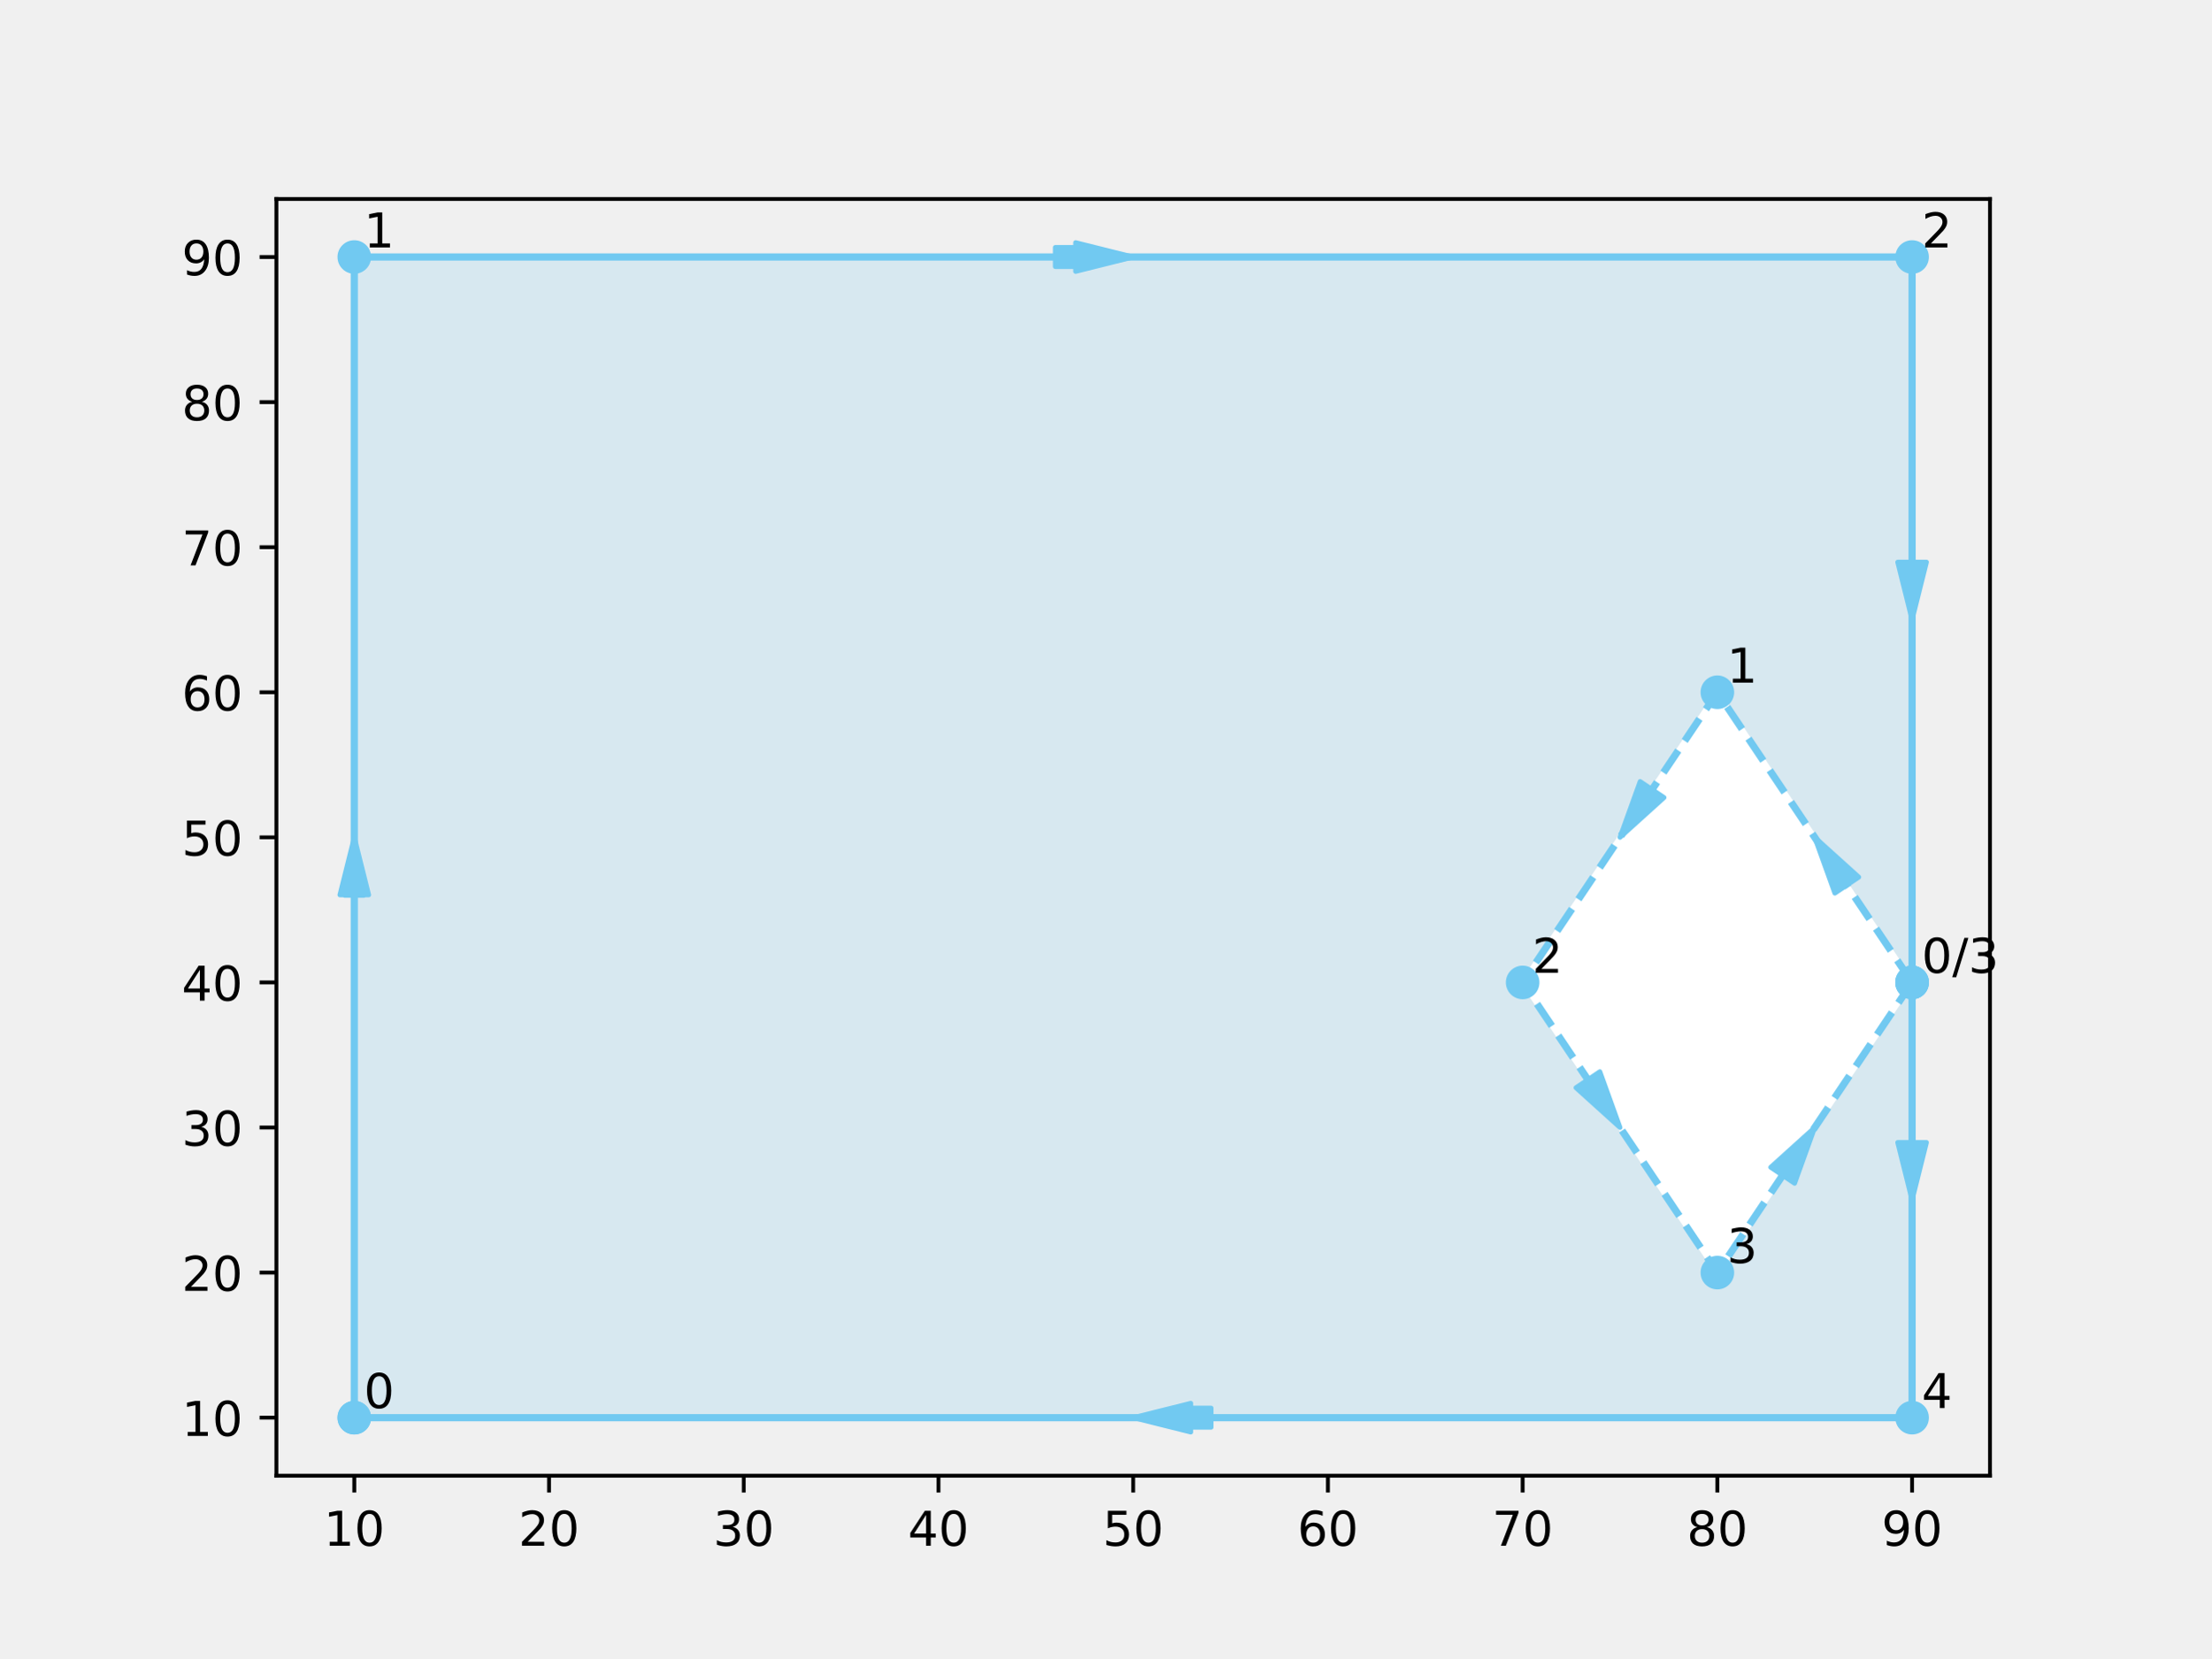
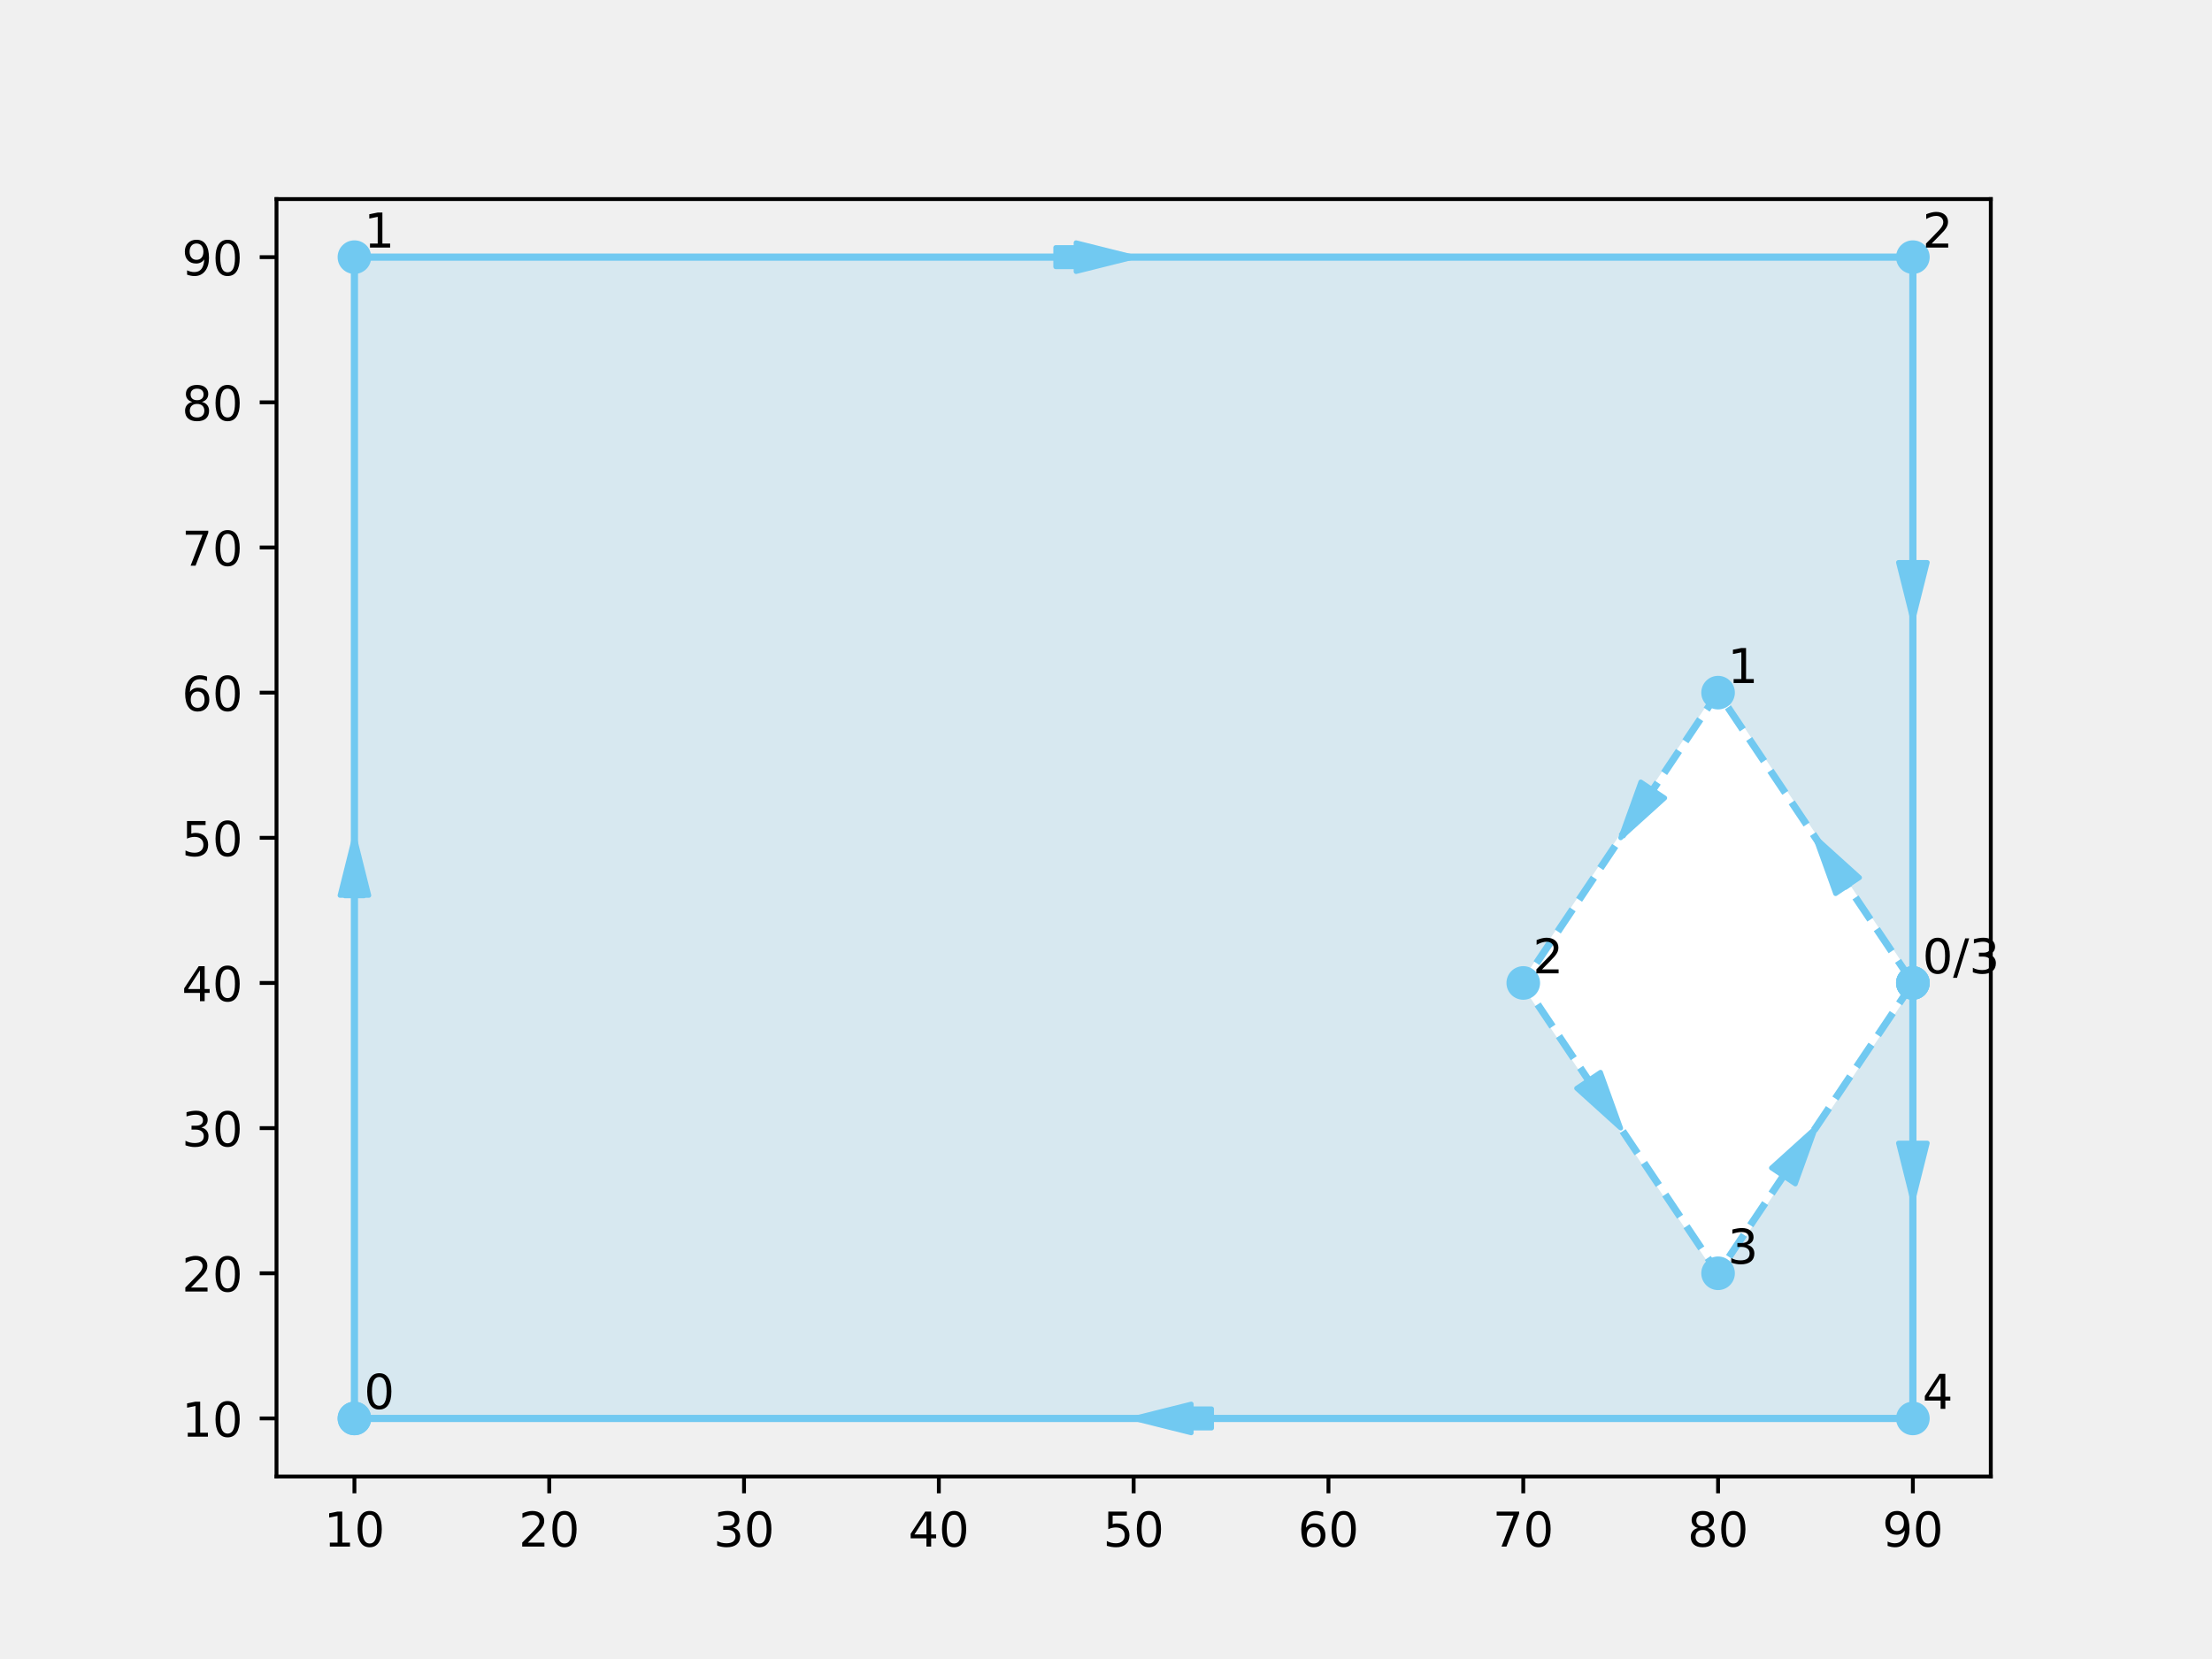
- <svg xmlns="http://www.w3.org/2000/svg" xmlns:xlink="http://www.w3.org/1999/xlink" width="460.8pt" height="345.6pt" viewBox="0 0 460.8 345.6" version="1.1">
+ <svg xmlns="http://www.w3.org/2000/svg" xmlns:xlink="http://www.w3.org/1999/xlink" width="614.4" height="460.8" version="1.1" viewBox="0 0 460.8 345.6">
  <defs>
-     <style type="text/css">*{stroke-linejoin: round; stroke-linecap: butt}</style>
+     <style type="text/css">*{stroke-linejoin:round;stroke-linecap:butt}</style>
  </defs>
  <g id="figure_1">
    <g id="patch_1">
-       <path d="M 0 345.6  L 460.8 345.6  L 460.8 0  L 0 0  L 0 345.6  z " style="fill: none" />
+       <path d="M 0 345.6 L 460.8 345.6 L 460.8 0 L 0 0 L 0 345.6 z" style="fill:none" />
    </g>
    <g id="axes_1">
      <g id="patch_2">
-         <path d="M 57.6 307.584  L 414.72 307.584  L 414.72 41.472  L 57.6 41.472  L 57.6 307.584  z " style="fill: none" />
+         <path d="M 57.6 307.584 L 414.72 307.584 L 414.72 41.472 L 57.6 41.472 L 57.6 307.584 z" style="fill:none" />
      </g>
      <g id="patch_3">
-         <path d="M 73.833 295.488  L 73.833 53.568  L 398.487 53.568  L 398.487 204.768  L 398.487 295.488  z " clip-path="url(#pf041de0069)" style="fill: #71c9f1; opacity: 0.2; stroke: #71c9f1; stroke-linejoin: miter" />
+         <path d="M 73.833 295.488 L 73.833 53.568 L 398.487 53.568 L 398.487 204.768 L 398.487 295.488 z" clip-path="url(#pf041de0069)" style="fill:#71c9f1;opacity:.2;stroke:#71c9f1;stroke-linejoin:miter" />
      </g>
      <g id="patch_4">
-         <path d="M 398.487 204.768  L 357.905 144.288  L 317.324 204.768  L 357.905 265.248  z " clip-path="url(#pf041de0069)" style="fill: #ffffff; stroke: #ffffff; stroke-linejoin: miter" />
+         <path d="M 398.487 204.768 L 357.905 144.288 L 317.324 204.768 L 357.905 265.248 z" clip-path="url(#pf041de0069)" style="fill:#fff;stroke:#fff;stroke-linejoin:miter" />
      </g>
      <g id="matplotlib.axis_1">
        <g id="xtick_1">
          <g id="line2d_1">
            <defs>
-               <path id="mf2d7b85105" d="M 0 0  L 0 3.5  " style="stroke: #000000; stroke-width: 0.8" />
+               <path id="mf2d7b85105" d="M 0 0 L 0 3.5" style="stroke:#000;stroke-width:.8" />
            </defs>
            <g>
-               <use xlink:href="#mf2d7b85105" x="73.833" y="307.584" style="stroke: #000000; stroke-width: 0.8" />
+               <use x="73.833" y="307.584" xlink:href="#mf2d7b85105" style="stroke:#000;stroke-width:.8" />
            </g>
          </g>
          <g id="text_1">
            <g transform="translate(67.47023 322.1824) scale(0.1 -0.1)">
              <defs>
-                 <path id="DejaVuSans-31" d="M 794 531  L 1825 531  L 1825 4091  L 703 3866  L 703 4441  L 1819 4666  L 2450 4666  L 2450 531  L 3481 531  L 3481 0  L 794 0  L 794 531  z " transform="scale(0.015625)" />
-                 <path id="DejaVuSans-30" d="M 2034 4250  Q 1547 4250 1301 3770  Q 1056 3291 1056 2328  Q 1056 1369 1301 889  Q 1547 409 2034 409  Q 2525 409 2770 889  Q 3016 1369 3016 2328  Q 3016 3291 2770 3770  Q 2525 4250 2034 4250  z M 2034 4750  Q 2819 4750 3233 4129  Q 3647 3509 3647 2328  Q 3647 1150 3233 529  Q 2819 -91 2034 -91  Q 1250 -91 836 529  Q 422 1150 422 2328  Q 422 3509 836 4129  Q 1250 4750 2034 4750  z " transform="scale(0.015625)" />
+                 <path id="DejaVuSans-31" d="M 794 531 L 1825 531 L 1825 4091 L 703 3866 L 703 4441 L 1819 4666 L 2450 4666 L 2450 531 L 3481 531 L 3481 0 L 794 0 L 794 531 z" transform="scale(0.015625)" />
+                 <path id="DejaVuSans-30" d="M 2034 4250 Q 1547 4250 1301 3770 Q 1056 3291 1056 2328 Q 1056 1369 1301 889 Q 1547 409 2034 409 Q 2525 409 2770 889 Q 3016 1369 3016 2328 Q 3016 3291 2770 3770 Q 2525 4250 2034 4250 z M 2034 4750 Q 2819 4750 3233 4129 Q 3647 3509 3647 2328 Q 3647 1150 3233 529 Q 2819 -91 2034 -91 Q 1250 -91 836 529 Q 422 1150 422 2328 Q 422 3509 836 4129 Q 1250 4750 2034 4750 z" transform="scale(0.015625)" />
              </defs>
              <use xlink:href="#DejaVuSans-31" />
-               <use xlink:href="#DejaVuSans-30" transform="translate(63.62305 0)" />
+               <use transform="translate(63.62305 0)" xlink:href="#DejaVuSans-30" />
            </g>
          </g>
        </g>
        <g id="xtick_2">
          <g id="line2d_2">
            <g>
-               <use xlink:href="#mf2d7b85105" x="114.415" y="307.584" style="stroke: #000000; stroke-width: 0.8" />
+               <use x="114.415" y="307.584" xlink:href="#mf2d7b85105" style="stroke:#000;stroke-width:.8" />
            </g>
          </g>
          <g id="text_2">
            <g transform="translate(108.052 322.1824) scale(0.1 -0.1)">
              <defs>
-                 <path id="DejaVuSans-32" d="M 1228 531  L 3431 531  L 3431 0  L 469 0  L 469 531  Q 828 903 1448 1529  Q 2069 2156 2228 2338  Q 2531 2678 2651 2914  Q 2772 3150 2772 3378  Q 2772 3750 2511 3984  Q 2250 4219 1831 4219  Q 1534 4219 1204 4116  Q 875 4013 500 3803  L 500 4441  Q 881 4594 1212 4672  Q 1544 4750 1819 4750  Q 2544 4750 2975 4387  Q 3406 4025 3406 3419  Q 3406 3131 3298 2873  Q 3191 2616 2906 2266  Q 2828 2175 2409 1742  Q 1991 1309 1228 531  z " transform="scale(0.015625)" />
+                 <path id="DejaVuSans-32" d="M 1228 531 L 3431 531 L 3431 0 L 469 0 L 469 531 Q 828 903 1448 1529 Q 2069 2156 2228 2338 Q 2531 2678 2651 2914 Q 2772 3150 2772 3378 Q 2772 3750 2511 3984 Q 2250 4219 1831 4219 Q 1534 4219 1204 4116 Q 875 4013 500 3803 L 500 4441 Q 881 4594 1212 4672 Q 1544 4750 1819 4750 Q 2544 4750 2975 4387 Q 3406 4025 3406 3419 Q 3406 3131 3298 2873 Q 3191 2616 2906 2266 Q 2828 2175 2409 1742 Q 1991 1309 1228 531 z" transform="scale(0.015625)" />
              </defs>
              <use xlink:href="#DejaVuSans-32" />
-               <use xlink:href="#DejaVuSans-30" transform="translate(63.62305 0)" />
+               <use transform="translate(63.62305 0)" xlink:href="#DejaVuSans-30" />
            </g>
          </g>
        </g>
        <g id="xtick_3">
          <g id="line2d_3">
            <g>
-               <use xlink:href="#mf2d7b85105" x="154.996" y="307.584" style="stroke: #000000; stroke-width: 0.8" />
+               <use x="154.996" y="307.584" xlink:href="#mf2d7b85105" style="stroke:#000;stroke-width:.8" />
            </g>
          </g>
          <g id="text_3">
            <g transform="translate(148.6339 322.1824) scale(0.1 -0.1)">
              <defs>
-                 <path id="DejaVuSans-33" d="M 2597 2516  Q 3050 2419 3304 2112  Q 3559 1806 3559 1356  Q 3559 666 3084 287  Q 2609 -91 1734 -91  Q 1441 -91 1130 -33  Q 819 25 488 141  L 488 750  Q 750 597 1062 519  Q 1375 441 1716 441  Q 2309 441 2620 675  Q 2931 909 2931 1356  Q 2931 1769 2642 2001  Q 2353 2234 1838 2234  L 1294 2234  L 1294 2753  L 1863 2753  Q 2328 2753 2575 2939  Q 2822 3125 2822 3475  Q 2822 3834 2567 4026  Q 2313 4219 1838 4219  Q 1578 4219 1281 4162  Q 984 4106 628 3988  L 628 4550  Q 988 4650 1302 4700  Q 1616 4750 1894 4750  Q 2613 4750 3031 4423  Q 3450 4097 3450 3541  Q 3450 3153 3228 2886  Q 3006 2619 2597 2516  z " transform="scale(0.015625)" />
+                 <path id="DejaVuSans-33" d="M 2597 2516 Q 3050 2419 3304 2112 Q 3559 1806 3559 1356 Q 3559 666 3084 287 Q 2609 -91 1734 -91 Q 1441 -91 1130 -33 Q 819 25 488 141 L 488 750 Q 750 597 1062 519 Q 1375 441 1716 441 Q 2309 441 2620 675 Q 2931 909 2931 1356 Q 2931 1769 2642 2001 Q 2353 2234 1838 2234 L 1294 2234 L 1294 2753 L 1863 2753 Q 2328 2753 2575 2939 Q 2822 3125 2822 3475 Q 2822 3834 2567 4026 Q 2313 4219 1838 4219 Q 1578 4219 1281 4162 Q 984 4106 628 3988 L 628 4550 Q 988 4650 1302 4700 Q 1616 4750 1894 4750 Q 2613 4750 3031 4423 Q 3450 4097 3450 3541 Q 3450 3153 3228 2886 Q 3006 2619 2597 2516 z" transform="scale(0.015625)" />
              </defs>
              <use xlink:href="#DejaVuSans-33" />
-               <use xlink:href="#DejaVuSans-30" transform="translate(63.62305 0)" />
+               <use transform="translate(63.62305 0)" xlink:href="#DejaVuSans-30" />
            </g>
          </g>
        </g>
        <g id="xtick_4">
          <g id="line2d_4">
            <g>
-               <use xlink:href="#mf2d7b85105" x="195.578" y="307.584" style="stroke: #000000; stroke-width: 0.8" />
+               <use x="195.578" y="307.584" xlink:href="#mf2d7b85105" style="stroke:#000;stroke-width:.8" />
            </g>
          </g>
          <g id="text_4">
            <g transform="translate(189.2157 322.1824) scale(0.1 -0.1)">
              <defs>
-                 <path id="DejaVuSans-34" d="M 2419 4116  L 825 1625  L 2419 1625  L 2419 4116  z M 2253 4666  L 3047 4666  L 3047 1625  L 3713 1625  L 3713 1100  L 3047 1100  L 3047 0  L 2419 0  L 2419 1100  L 313 1100  L 313 1709  L 2253 4666  z " transform="scale(0.015625)" />
+                 <path id="DejaVuSans-34" d="M 2419 4116 L 825 1625 L 2419 1625 L 2419 4116 z M 2253 4666 L 3047 4666 L 3047 1625 L 3713 1625 L 3713 1100 L 3047 1100 L 3047 0 L 2419 0 L 2419 1100 L 313 1100 L 313 1709 L 2253 4666 z" transform="scale(0.015625)" />
              </defs>
              <use xlink:href="#DejaVuSans-34" />
-               <use xlink:href="#DejaVuSans-30" transform="translate(63.62305 0)" />
+               <use transform="translate(63.62305 0)" xlink:href="#DejaVuSans-30" />
            </g>
          </g>
        </g>
        <g id="xtick_5">
          <g id="line2d_5">
            <g>
-               <use xlink:href="#mf2d7b85105" x="236.16" y="307.584" style="stroke: #000000; stroke-width: 0.8" />
+               <use x="236.16" y="307.584" xlink:href="#mf2d7b85105" style="stroke:#000;stroke-width:.8" />
            </g>
          </g>
          <g id="text_5">
            <g transform="translate(229.7975 322.1824) scale(0.1 -0.1)">
              <defs>
-                 <path id="DejaVuSans-35" d="M 691 4666  L 3169 4666  L 3169 4134  L 1269 4134  L 1269 2991  Q 1406 3038 1543 3061  Q 1681 3084 1819 3084  Q 2600 3084 3056 2656  Q 3513 2228 3513 1497  Q 3513 744 3044 326  Q 2575 -91 1722 -91  Q 1428 -91 1123 -41  Q 819 9 494 109  L 494 744  Q 775 591 1075 516  Q 1375 441 1709 441  Q 2250 441 2565 725  Q 2881 1009 2881 1497  Q 2881 1984 2565 2268  Q 2250 2553 1709 2553  Q 1456 2553 1204 2497  Q 953 2441 691 2322  L 691 4666  z " transform="scale(0.015625)" />
+                 <path id="DejaVuSans-35" d="M 691 4666 L 3169 4666 L 3169 4134 L 1269 4134 L 1269 2991 Q 1406 3038 1543 3061 Q 1681 3084 1819 3084 Q 2600 3084 3056 2656 Q 3513 2228 3513 1497 Q 3513 744 3044 326 Q 2575 -91 1722 -91 Q 1428 -91 1123 -41 Q 819 9 494 109 L 494 744 Q 775 591 1075 516 Q 1375 441 1709 441 Q 2250 441 2565 725 Q 2881 1009 2881 1497 Q 2881 1984 2565 2268 Q 2250 2553 1709 2553 Q 1456 2553 1204 2497 Q 953 2441 691 2322 L 691 4666 z" transform="scale(0.015625)" />
              </defs>
              <use xlink:href="#DejaVuSans-35" />
-               <use xlink:href="#DejaVuSans-30" transform="translate(63.62305 0)" />
+               <use transform="translate(63.62305 0)" xlink:href="#DejaVuSans-30" />
            </g>
          </g>
        </g>
        <g id="xtick_6">
          <g id="line2d_6">
            <g>
-               <use xlink:href="#mf2d7b85105" x="276.742" y="307.584" style="stroke: #000000; stroke-width: 0.8" />
+               <use x="276.742" y="307.584" xlink:href="#mf2d7b85105" style="stroke:#000;stroke-width:.8" />
            </g>
          </g>
          <g id="text_6">
            <g transform="translate(270.3793 322.1824) scale(0.1 -0.1)">
              <defs>
-                 <path id="DejaVuSans-36" d="M 2113 2584  Q 1688 2584 1439 2293  Q 1191 2003 1191 1497  Q 1191 994 1439 701  Q 1688 409 2113 409  Q 2538 409 2786 701  Q 3034 994 3034 1497  Q 3034 2003 2786 2293  Q 2538 2584 2113 2584  z M 3366 4563  L 3366 3988  Q 3128 4100 2886 4159  Q 2644 4219 2406 4219  Q 1781 4219 1451 3797  Q 1122 3375 1075 2522  Q 1259 2794 1537 2939  Q 1816 3084 2150 3084  Q 2853 3084 3261 2657  Q 3669 2231 3669 1497  Q 3669 778 3244 343  Q 2819 -91 2113 -91  Q 1303 -91 875 529  Q 447 1150 447 2328  Q 447 3434 972 4092  Q 1497 4750 2381 4750  Q 2619 4750 2861 4703  Q 3103 4656 3366 4563  z " transform="scale(0.015625)" />
+                 <path id="DejaVuSans-36" d="M 2113 2584 Q 1688 2584 1439 2293 Q 1191 2003 1191 1497 Q 1191 994 1439 701 Q 1688 409 2113 409 Q 2538 409 2786 701 Q 3034 994 3034 1497 Q 3034 2003 2786 2293 Q 2538 2584 2113 2584 z M 3366 4563 L 3366 3988 Q 3128 4100 2886 4159 Q 2644 4219 2406 4219 Q 1781 4219 1451 3797 Q 1122 3375 1075 2522 Q 1259 2794 1537 2939 Q 1816 3084 2150 3084 Q 2853 3084 3261 2657 Q 3669 2231 3669 1497 Q 3669 778 3244 343 Q 2819 -91 2113 -91 Q 1303 -91 875 529 Q 447 1150 447 2328 Q 447 3434 972 4092 Q 1497 4750 2381 4750 Q 2619 4750 2861 4703 Q 3103 4656 3366 4563 z" transform="scale(0.015625)" />
              </defs>
              <use xlink:href="#DejaVuSans-36" />
-               <use xlink:href="#DejaVuSans-30" transform="translate(63.62305 0)" />
+               <use transform="translate(63.62305 0)" xlink:href="#DejaVuSans-30" />
            </g>
          </g>
        </g>
        <g id="xtick_7">
          <g id="line2d_7">
            <g>
-               <use xlink:href="#mf2d7b85105" x="317.324" y="307.584" style="stroke: #000000; stroke-width: 0.8" />
+               <use x="317.324" y="307.584" xlink:href="#mf2d7b85105" style="stroke:#000;stroke-width:.8" />
            </g>
          </g>
          <g id="text_7">
            <g transform="translate(310.9611 322.1824) scale(0.1 -0.1)">
              <defs>
-                 <path id="DejaVuSans-37" d="M 525 4666  L 3525 4666  L 3525 4397  L 1831 0  L 1172 0  L 2766 4134  L 525 4134  L 525 4666  z " transform="scale(0.015625)" />
+                 <path id="DejaVuSans-37" d="M 525 4666 L 3525 4666 L 3525 4397 L 1831 0 L 1172 0 L 2766 4134 L 525 4134 L 525 4666 z" transform="scale(0.015625)" />
              </defs>
              <use xlink:href="#DejaVuSans-37" />
-               <use xlink:href="#DejaVuSans-30" transform="translate(63.62305 0)" />
+               <use transform="translate(63.62305 0)" xlink:href="#DejaVuSans-30" />
            </g>
          </g>
        </g>
        <g id="xtick_8">
          <g id="line2d_8">
            <g>
-               <use xlink:href="#mf2d7b85105" x="357.905" y="307.584" style="stroke: #000000; stroke-width: 0.8" />
+               <use x="357.905" y="307.584" xlink:href="#mf2d7b85105" style="stroke:#000;stroke-width:.8" />
            </g>
          </g>
          <g id="text_8">
            <g transform="translate(351.543 322.1824) scale(0.1 -0.1)">
              <defs>
-                 <path id="DejaVuSans-38" d="M 2034 2216  Q 1584 2216 1326 1975  Q 1069 1734 1069 1313  Q 1069 891 1326 650  Q 1584 409 2034 409  Q 2484 409 2743 651  Q 3003 894 3003 1313  Q 3003 1734 2745 1975  Q 2488 2216 2034 2216  z M 1403 2484  Q 997 2584 770 2862  Q 544 3141 544 3541  Q 544 4100 942 4425  Q 1341 4750 2034 4750  Q 2731 4750 3128 4425  Q 3525 4100 3525 3541  Q 3525 3141 3298 2862  Q 3072 2584 2669 2484  Q 3125 2378 3379 2068  Q 3634 1759 3634 1313  Q 3634 634 3220 271  Q 2806 -91 2034 -91  Q 1263 -91 848 271  Q 434 634 434 1313  Q 434 1759 690 2068  Q 947 2378 1403 2484  z M 1172 3481  Q 1172 3119 1398 2916  Q 1625 2713 2034 2713  Q 2441 2713 2670 2916  Q 2900 3119 2900 3481  Q 2900 3844 2670 4047  Q 2441 4250 2034 4250  Q 1625 4250 1398 4047  Q 1172 3844 1172 3481  z " transform="scale(0.015625)" />
+                 <path id="DejaVuSans-38" d="M 2034 2216 Q 1584 2216 1326 1975 Q 1069 1734 1069 1313 Q 1069 891 1326 650 Q 1584 409 2034 409 Q 2484 409 2743 651 Q 3003 894 3003 1313 Q 3003 1734 2745 1975 Q 2488 2216 2034 2216 z M 1403 2484 Q 997 2584 770 2862 Q 544 3141 544 3541 Q 544 4100 942 4425 Q 1341 4750 2034 4750 Q 2731 4750 3128 4425 Q 3525 4100 3525 3541 Q 3525 3141 3298 2862 Q 3072 2584 2669 2484 Q 3125 2378 3379 2068 Q 3634 1759 3634 1313 Q 3634 634 3220 271 Q 2806 -91 2034 -91 Q 1263 -91 848 271 Q 434 634 434 1313 Q 434 1759 690 2068 Q 947 2378 1403 2484 z M 1172 3481 Q 1172 3119 1398 2916 Q 1625 2713 2034 2713 Q 2441 2713 2670 2916 Q 2900 3119 2900 3481 Q 2900 3844 2670 4047 Q 2441 4250 2034 4250 Q 1625 4250 1398 4047 Q 1172 3844 1172 3481 z" transform="scale(0.015625)" />
              </defs>
              <use xlink:href="#DejaVuSans-38" />
-               <use xlink:href="#DejaVuSans-30" transform="translate(63.62305 0)" />
+               <use transform="translate(63.62305 0)" xlink:href="#DejaVuSans-30" />
            </g>
          </g>
        </g>
        <g id="xtick_9">
          <g id="line2d_9">
            <g>
-               <use xlink:href="#mf2d7b85105" x="398.487" y="307.584" style="stroke: #000000; stroke-width: 0.8" />
+               <use x="398.487" y="307.584" xlink:href="#mf2d7b85105" style="stroke:#000;stroke-width:.8" />
            </g>
          </g>
          <g id="text_9">
            <g transform="translate(392.1248 322.1824) scale(0.1 -0.1)">
              <defs>
-                 <path id="DejaVuSans-39" d="M 703 97  L 703 672  Q 941 559 1184 500  Q 1428 441 1663 441  Q 2288 441 2617 861  Q 2947 1281 2994 2138  Q 2813 1869 2534 1725  Q 2256 1581 1919 1581  Q 1219 1581 811 2004  Q 403 2428 403 3163  Q 403 3881 828 4315  Q 1253 4750 1959 4750  Q 2769 4750 3195 4129  Q 3622 3509 3622 2328  Q 3622 1225 3098 567  Q 2575 -91 1691 -91  Q 1453 -91 1209 -44  Q 966 3 703 97  z M 1959 2075  Q 2384 2075 2632 2365  Q 2881 2656 2881 3163  Q 2881 3666 2632 3958  Q 2384 4250 1959 4250  Q 1534 4250 1286 3958  Q 1038 3666 1038 3163  Q 1038 2656 1286 2365  Q 1534 2075 1959 2075  z " transform="scale(0.015625)" />
+                 <path id="DejaVuSans-39" d="M 703 97 L 703 672 Q 941 559 1184 500 Q 1428 441 1663 441 Q 2288 441 2617 861 Q 2947 1281 2994 2138 Q 2813 1869 2534 1725 Q 2256 1581 1919 1581 Q 1219 1581 811 2004 Q 403 2428 403 3163 Q 403 3881 828 4315 Q 1253 4750 1959 4750 Q 2769 4750 3195 4129 Q 3622 3509 3622 2328 Q 3622 1225 3098 567 Q 2575 -91 1691 -91 Q 1453 -91 1209 -44 Q 966 3 703 97 z M 1959 2075 Q 2384 2075 2632 2365 Q 2881 2656 2881 3163 Q 2881 3666 2632 3958 Q 2384 4250 1959 4250 Q 1534 4250 1286 3958 Q 1038 3666 1038 3163 Q 1038 2656 1286 2365 Q 1534 2075 1959 2075 z" transform="scale(0.015625)" />
              </defs>
              <use xlink:href="#DejaVuSans-39" />
-               <use xlink:href="#DejaVuSans-30" transform="translate(63.62305 0)" />
+               <use transform="translate(63.62305 0)" xlink:href="#DejaVuSans-30" />
            </g>
          </g>
        </g>
      </g>
      <g id="matplotlib.axis_2">
        <g id="ytick_1">
          <g id="line2d_10">
            <defs>
-               <path id="m45ec78c492" d="M 0 0  L -3.5 0  " style="stroke: #000000; stroke-width: 0.8" />
+               <path id="m45ec78c492" d="M 0 0 L -3.5 0" style="stroke:#000;stroke-width:.8" />
            </defs>
            <g>
-               <use xlink:href="#m45ec78c492" x="57.6" y="295.488" style="stroke: #000000; stroke-width: 0.8" />
+               <use x="57.6" y="295.488" xlink:href="#m45ec78c492" style="stroke:#000;stroke-width:.8" />
            </g>
          </g>
          <g id="text_10">
            <g transform="translate(37.875 299.2872) scale(0.1 -0.1)">
              <use xlink:href="#DejaVuSans-31" />
-               <use xlink:href="#DejaVuSans-30" transform="translate(63.62305 0)" />
+               <use transform="translate(63.62305 0)" xlink:href="#DejaVuSans-30" />
            </g>
          </g>
        </g>
        <g id="ytick_2">
          <g id="line2d_11">
            <g>
-               <use xlink:href="#m45ec78c492" x="57.6" y="265.248" style="stroke: #000000; stroke-width: 0.8" />
+               <use x="57.6" y="265.248" xlink:href="#m45ec78c492" style="stroke:#000;stroke-width:.8" />
            </g>
          </g>
          <g id="text_11">
            <g transform="translate(37.875 269.0472) scale(0.1 -0.1)">
              <use xlink:href="#DejaVuSans-32" />
-               <use xlink:href="#DejaVuSans-30" transform="translate(63.62305 0)" />
+               <use transform="translate(63.62305 0)" xlink:href="#DejaVuSans-30" />
            </g>
          </g>
        </g>
        <g id="ytick_3">
          <g id="line2d_12">
            <g>
-               <use xlink:href="#m45ec78c492" x="57.6" y="235.008" style="stroke: #000000; stroke-width: 0.8" />
+               <use x="57.6" y="235.008" xlink:href="#m45ec78c492" style="stroke:#000;stroke-width:.8" />
            </g>
          </g>
          <g id="text_12">
            <g transform="translate(37.875 238.8072) scale(0.1 -0.1)">
              <use xlink:href="#DejaVuSans-33" />
-               <use xlink:href="#DejaVuSans-30" transform="translate(63.62305 0)" />
+               <use transform="translate(63.62305 0)" xlink:href="#DejaVuSans-30" />
            </g>
          </g>
        </g>
        <g id="ytick_4">
          <g id="line2d_13">
            <g>
-               <use xlink:href="#m45ec78c492" x="57.6" y="204.768" style="stroke: #000000; stroke-width: 0.8" />
+               <use x="57.6" y="204.768" xlink:href="#m45ec78c492" style="stroke:#000;stroke-width:.8" />
            </g>
          </g>
          <g id="text_13">
            <g transform="translate(37.875 208.5672) scale(0.1 -0.1)">
              <use xlink:href="#DejaVuSans-34" />
-               <use xlink:href="#DejaVuSans-30" transform="translate(63.62305 0)" />
+               <use transform="translate(63.62305 0)" xlink:href="#DejaVuSans-30" />
            </g>
          </g>
        </g>
        <g id="ytick_5">
          <g id="line2d_14">
            <g>
-               <use xlink:href="#m45ec78c492" x="57.6" y="174.528" style="stroke: #000000; stroke-width: 0.8" />
+               <use x="57.6" y="174.528" xlink:href="#m45ec78c492" style="stroke:#000;stroke-width:.8" />
            </g>
          </g>
          <g id="text_14">
            <g transform="translate(37.875 178.3272) scale(0.1 -0.1)">
              <use xlink:href="#DejaVuSans-35" />
-               <use xlink:href="#DejaVuSans-30" transform="translate(63.62305 0)" />
+               <use transform="translate(63.62305 0)" xlink:href="#DejaVuSans-30" />
            </g>
          </g>
        </g>
        <g id="ytick_6">
          <g id="line2d_15">
            <g>
-               <use xlink:href="#m45ec78c492" x="57.6" y="144.288" style="stroke: #000000; stroke-width: 0.8" />
+               <use x="57.6" y="144.288" xlink:href="#m45ec78c492" style="stroke:#000;stroke-width:.8" />
            </g>
          </g>
          <g id="text_15">
            <g transform="translate(37.875 148.0872) scale(0.1 -0.1)">
              <use xlink:href="#DejaVuSans-36" />
-               <use xlink:href="#DejaVuSans-30" transform="translate(63.62305 0)" />
+               <use transform="translate(63.62305 0)" xlink:href="#DejaVuSans-30" />
            </g>
          </g>
        </g>
        <g id="ytick_7">
          <g id="line2d_16">
            <g>
-               <use xlink:href="#m45ec78c492" x="57.6" y="114.048" style="stroke: #000000; stroke-width: 0.8" />
+               <use x="57.6" y="114.048" xlink:href="#m45ec78c492" style="stroke:#000;stroke-width:.8" />
            </g>
          </g>
          <g id="text_16">
            <g transform="translate(37.875 117.8472) scale(0.1 -0.1)">
              <use xlink:href="#DejaVuSans-37" />
-               <use xlink:href="#DejaVuSans-30" transform="translate(63.62305 0)" />
+               <use transform="translate(63.62305 0)" xlink:href="#DejaVuSans-30" />
            </g>
          </g>
        </g>
        <g id="ytick_8">
          <g id="line2d_17">
            <g>
-               <use xlink:href="#m45ec78c492" x="57.6" y="83.808" style="stroke: #000000; stroke-width: 0.8" />
+               <use x="57.6" y="83.808" xlink:href="#m45ec78c492" style="stroke:#000;stroke-width:.8" />
            </g>
          </g>
          <g id="text_17">
            <g transform="translate(37.875 87.60722) scale(0.1 -0.1)">
              <use xlink:href="#DejaVuSans-38" />
-               <use xlink:href="#DejaVuSans-30" transform="translate(63.62305 0)" />
+               <use transform="translate(63.62305 0)" xlink:href="#DejaVuSans-30" />
            </g>
          </g>
        </g>
        <g id="ytick_9">
          <g id="line2d_18">
            <g>
-               <use xlink:href="#m45ec78c492" x="57.6" y="53.568" style="stroke: #000000; stroke-width: 0.8" />
+               <use x="57.6" y="53.568" xlink:href="#m45ec78c492" style="stroke:#000;stroke-width:.8" />
            </g>
          </g>
          <g id="text_18">
            <g transform="translate(37.875 57.36722) scale(0.1 -0.1)">
              <use xlink:href="#DejaVuSans-39" />
-               <use xlink:href="#DejaVuSans-30" transform="translate(63.62305 0)" />
+               <use transform="translate(63.62305 0)" xlink:href="#DejaVuSans-30" />
            </g>
          </g>
        </g>
      </g>
      <g id="line2d_19">
-         <path d="M 73.833 295.488  L 73.833 53.568  L 398.487 53.568  L 398.487 204.768  L 398.487 295.488  L 73.833 295.488  " clip-path="url(#pf041de0069)" style="fill: none; stroke: #71c9f1; stroke-width: 1.5; stroke-linecap: square" />
+         <path d="M 73.833 295.488 L 73.833 53.568 L 398.487 53.568 L 398.487 204.768 L 398.487 295.488 L 73.833 295.488" clip-path="url(#pf041de0069)" style="fill:none;stroke:#71c9f1;stroke-width:1.5;stroke-linecap:square" />
        <defs>
-           <path id="m3243a93101" d="M 0 3  C 0.796 3 1.559 2.684 2.121 2.121  C 2.684 1.559 3 0.796 3 0  C 3 -0.796 2.684 -1.559 2.121 -2.121  C 1.559 -2.684 0.796 -3 0 -3  C -0.796 -3 -1.559 -2.684 -2.121 -2.121  C -2.684 -1.559 -3 -0.796 -3 0  C -3 0.796 -2.684 1.559 -2.121 2.121  C -1.559 2.684 -0.796 3 0 3  z " style="stroke: #71c9f1" />
+           <path id="m3243a93101" d="M 0 3 C 0.796 3 1.559 2.684 2.121 2.121 C 2.684 1.559 3 0.796 3 0 C 3 -0.796 2.684 -1.559 2.121 -2.121 C 1.559 -2.684 0.796 -3 0 -3 C -0.796 -3 -1.559 -2.684 -2.121 -2.121 C -2.684 -1.559 -3 -0.796 -3 0 C -3 0.796 -2.684 1.559 -2.121 2.121 C -1.559 2.684 -0.796 3 0 3 z" style="stroke:#71c9f1" />
        </defs>
        <g clip-path="url(#pf041de0069)">
-           <use xlink:href="#m3243a93101" x="73.833" y="295.488" style="fill: #71c9f1; stroke: #71c9f1" />
-           <use xlink:href="#m3243a93101" x="73.833" y="53.568" style="fill: #71c9f1; stroke: #71c9f1" />
-           <use xlink:href="#m3243a93101" x="398.487" y="53.568" style="fill: #71c9f1; stroke: #71c9f1" />
-           <use xlink:href="#m3243a93101" x="398.487" y="204.768" style="fill: #71c9f1; stroke: #71c9f1" />
-           <use xlink:href="#m3243a93101" x="398.487" y="295.488" style="fill: #71c9f1; stroke: #71c9f1" />
-           <use xlink:href="#m3243a93101" x="73.833" y="295.488" style="fill: #71c9f1; stroke: #71c9f1" />
+           <use x="73.833" y="295.488" xlink:href="#m3243a93101" style="fill:#71c9f1;stroke:#71c9f1" />
+           <use x="73.833" y="53.568" xlink:href="#m3243a93101" style="fill:#71c9f1;stroke:#71c9f1" />
+           <use x="398.487" y="53.568" xlink:href="#m3243a93101" style="fill:#71c9f1;stroke:#71c9f1" />
+           <use x="398.487" y="204.768" xlink:href="#m3243a93101" style="fill:#71c9f1;stroke:#71c9f1" />
+           <use x="398.487" y="295.488" xlink:href="#m3243a93101" style="fill:#71c9f1;stroke:#71c9f1" />
+           <use x="73.833" y="295.488" xlink:href="#m3243a93101" style="fill:#71c9f1;stroke:#71c9f1" />
        </g>
      </g>
      <g id="line2d_20">
-         <path d="M 398.487 204.768  L 357.905 144.288  L 317.324 204.768  L 357.905 265.248  L 398.487 204.768  " clip-path="url(#pf041de0069)" style="fill: none; stroke-dasharray: 5.55,2.4; stroke-dashoffset: 0; stroke: #71c9f1; stroke-width: 1.5" />
+         <path d="M 398.487 204.768 L 357.905 144.288 L 317.324 204.768 L 357.905 265.248 L 398.487 204.768" clip-path="url(#pf041de0069)" style="fill:none;stroke-dasharray:5.55,2.4;stroke-dashoffset:0;stroke:#71c9f1;stroke-width:1.5" />
        <g clip-path="url(#pf041de0069)">
-           <use xlink:href="#m3243a93101" x="398.487" y="204.768" style="fill: #71c9f1; stroke: #71c9f1" />
-           <use xlink:href="#m3243a93101" x="357.905" y="144.288" style="fill: #71c9f1; stroke: #71c9f1" />
-           <use xlink:href="#m3243a93101" x="317.324" y="204.768" style="fill: #71c9f1; stroke: #71c9f1" />
-           <use xlink:href="#m3243a93101" x="357.905" y="265.248" style="fill: #71c9f1; stroke: #71c9f1" />
-           <use xlink:href="#m3243a93101" x="398.487" y="204.768" style="fill: #71c9f1; stroke: #71c9f1" />
+           <use x="398.487" y="204.768" xlink:href="#m3243a93101" style="fill:#71c9f1;stroke:#71c9f1" />
+           <use x="357.905" y="144.288" xlink:href="#m3243a93101" style="fill:#71c9f1;stroke:#71c9f1" />
+           <use x="317.324" y="204.768" xlink:href="#m3243a93101" style="fill:#71c9f1;stroke:#71c9f1" />
+           <use x="357.905" y="265.248" xlink:href="#m3243a93101" style="fill:#71c9f1;stroke:#71c9f1" />
+           <use x="398.487" y="204.768" xlink:href="#m3243a93101" style="fill:#71c9f1;stroke:#71c9f1" />
        </g>
      </g>
      <g id="patch_5">
-         <path d="M 57.6 307.584  L 57.6 41.472  " style="fill: none; stroke: #000000; stroke-width: 0.8; stroke-linejoin: miter; stroke-linecap: square" />
+         <path d="M 57.6 307.584 L 57.6 41.472" style="fill:none;stroke:#000;stroke-width:.8;stroke-linejoin:miter;stroke-linecap:square" />
      </g>
      <g id="patch_6">
-         <path d="M 414.72 307.584  L 414.72 41.472  " style="fill: none; stroke: #000000; stroke-width: 0.8; stroke-linejoin: miter; stroke-linecap: square" />
+         <path d="M 414.72 307.584 L 414.72 41.472" style="fill:none;stroke:#000;stroke-width:.8;stroke-linejoin:miter;stroke-linecap:square" />
      </g>
      <g id="patch_7">
-         <path d="M 57.6 307.584  L 414.72 307.584  " style="fill: none; stroke: #000000; stroke-width: 0.8; stroke-linejoin: miter; stroke-linecap: square" />
+         <path d="M 57.6 307.584 L 414.72 307.584" style="fill:none;stroke:#000;stroke-width:.8;stroke-linejoin:miter;stroke-linecap:square" />
      </g>
      <g id="patch_8">
-         <path d="M 57.6 41.472  L 414.72 41.472  " style="fill: none; stroke: #000000; stroke-width: 0.8; stroke-linejoin: miter; stroke-linecap: square" />
+         <path d="M 57.6 41.472 L 414.72 41.472" style="fill:none;stroke:#000;stroke-width:.8;stroke-linejoin:miter;stroke-linecap:square" />
      </g>
      <g id="patch_9">
-         <path d="M 71.833 186.624  Q 71.833 186.575 71.833 186.527  L 70.833 186.527  Q 72.333 180.527 73.833 174.528  Q 75.333 180.527 76.833 186.527  L 75.833 186.527  Q 75.833 186.575 75.833 186.624  L 71.833 186.624  z " style="fill: #71c9f1; stroke: #71c9f1; stroke-linecap: round" />
+         <path d="M 71.833 186.624 Q 71.833 186.575 71.833 186.527 L 70.833 186.527 Q 72.333 180.527 73.833 174.528 Q 75.333 180.527 76.833 186.527 L 75.833 186.527 Q 75.833 186.575 75.833 186.624 L 71.833 186.624 z" style="fill:#71c9f1;stroke:#71c9f1;stroke-linecap:round" />
      </g>
      <g id="patch_10">
-         <path d="M 219.927 51.568  Q 222.046 51.568 224.164 51.568  L 224.164 50.568  Q 230.162 52.068 236.16 53.568  Q 230.162 55.068 224.164 56.568  L 224.164 55.568  Q 222.046 55.568 219.927 55.568  L 219.927 51.568  z " style="fill: #71c9f1; stroke: #71c9f1; stroke-linecap: round" />
+         <path d="M 219.927 51.568 Q 222.046 51.568 224.164 51.568 L 224.164 50.568 Q 230.162 52.068 236.16 53.568 Q 230.162 55.068 224.164 56.568 L 224.164 55.568 Q 222.046 55.568 219.927 55.568 L 219.927 51.568 z" style="fill:#71c9f1;stroke:#71c9f1;stroke-linecap:round" />
      </g>
      <g id="patch_11">
-         <path d="M 401.487 117.168  Q 399.987 123.168 398.487 129.168  Q 396.987 123.168 395.487 117.168  z " style="fill: #71c9f1; stroke: #71c9f1; stroke-linecap: round" />
+         <path d="M 401.487 117.168 Q 399.987 123.168 398.487 129.168 Q 396.987 123.168 395.487 117.168 z" style="fill:#71c9f1;stroke:#71c9f1;stroke-linecap:round" />
      </g>
      <g id="patch_12">
-         <path d="M 401.487 238.128  Q 399.987 244.128 398.487 250.128  Q 396.987 244.128 395.487 238.128  z " style="fill: #71c9f1; stroke: #71c9f1; stroke-linecap: round" />
+         <path d="M 401.487 238.128 Q 399.987 244.128 398.487 250.128 Q 396.987 244.128 395.487 238.128 z" style="fill:#71c9f1;stroke:#71c9f1;stroke-linecap:round" />
      </g>
      <g id="patch_13">
-         <path d="M 252.393 297.488  Q 250.274 297.488 248.156 297.488  L 248.156 298.488  Q 242.158 296.988 236.16 295.488  Q 242.158 293.988 248.156 292.488  L 248.156 293.488  Q 250.274 293.488 252.393 293.488  L 252.393 297.488  z " style="fill: #71c9f1; stroke: #71c9f1; stroke-linecap: round" />
+         <path d="M 252.393 297.488 Q 250.274 297.488 248.156 297.488 L 248.156 298.488 Q 242.158 296.988 236.16 295.488 Q 242.158 293.988 248.156 292.488 L 248.156 293.488 Q 250.274 293.488 252.393 293.488 L 252.393 297.488 z" style="fill:#71c9f1;stroke:#71c9f1;stroke-linecap:round" />
      </g>
      <g id="patch_14">
-         <path d="M 382.391 186.164  Q 380.294 180.346 378.196 174.528  Q 382.785 178.675 387.374 182.821  z " style="fill: #71c9f1; stroke: #71c9f1; stroke-linecap: round" />
+         <path d="M 382.391 186.164 Q 380.294 180.346 378.196 174.528 Q 382.785 178.675 387.374 182.821 z" style="fill:#71c9f1;stroke:#71c9f1;stroke-linecap:round" />
      </g>
      <g id="patch_15">
-         <path d="M 346.792 166.235  Q 342.203 170.381 337.615 174.528  Q 339.712 168.71 341.81 162.892  z " style="fill: #71c9f1; stroke: #71c9f1; stroke-linecap: round" />
+         <path d="M 346.792 166.235 Q 342.203 170.381 337.615 174.528 Q 339.712 168.71 341.81 162.892 z" style="fill:#71c9f1;stroke:#71c9f1;stroke-linecap:round" />
      </g>
      <g id="patch_16">
-         <path d="M 333.419 223.372  Q 335.517 229.19 337.615 235.008  Q 333.026 230.861 328.437 226.715  z " style="fill: #71c9f1; stroke: #71c9f1; stroke-linecap: round" />
+         <path d="M 333.419 223.372 Q 335.517 229.19 337.615 235.008 Q 333.026 230.861 328.437 226.715 z" style="fill:#71c9f1;stroke:#71c9f1;stroke-linecap:round" />
      </g>
      <g id="patch_17">
-         <path d="M 369.019 243.301  Q 373.608 239.155 378.196 235.008  Q 376.099 240.826 374.001 246.644  z " style="fill: #71c9f1; stroke: #71c9f1; stroke-linecap: round" />
+         <path d="M 369.019 243.301 Q 373.608 239.155 378.196 235.008 Q 376.099 240.826 374.001 246.644 z" style="fill:#71c9f1;stroke:#71c9f1;stroke-linecap:round" />
      </g>
      <g id="text_19">
        <g transform="translate(75.83273 293.488) scale(0.1 -0.1)">
          <use xlink:href="#DejaVuSans-30" />
        </g>
      </g>
      <g id="text_20">
        <g transform="translate(75.83273 51.568) scale(0.1 -0.1)">
          <use xlink:href="#DejaVuSans-31" />
        </g>
      </g>
      <g id="text_21">
        <g transform="translate(400.4873 51.568) scale(0.1 -0.1)">
          <use xlink:href="#DejaVuSans-32" />
        </g>
      </g>
      <g id="text_22">
        <g transform="translate(400.4873 202.768) scale(0.1 -0.1)">
          <defs>
-             <path id="DejaVuSans-2f" d="M 1625 4666  L 2156 4666  L 531 -594  L 0 -594  L 1625 4666  z " transform="scale(0.015625)" />
+             <path id="DejaVuSans-2f" d="M 1625 4666 L 2156 4666 L 531 -594 L 0 -594 L 1625 4666 z" transform="scale(0.015625)" />
          </defs>
          <use xlink:href="#DejaVuSans-30" />
-           <use xlink:href="#DejaVuSans-2f" transform="translate(63.62305 0)" />
-           <use xlink:href="#DejaVuSans-33" transform="translate(97.31445 0)" />
+           <use transform="translate(63.62305 0)" xlink:href="#DejaVuSans-2f" />
+           <use transform="translate(97.31445 0)" xlink:href="#DejaVuSans-33" />
        </g>
      </g>
      <g id="text_23">
        <g transform="translate(400.4873 293.488) scale(0.1 -0.1)">
          <use xlink:href="#DejaVuSans-34" />
        </g>
      </g>
      <g id="text_24">
        <g transform="translate(359.9055 142.288) scale(0.1 -0.1)">
          <use xlink:href="#DejaVuSans-31" />
        </g>
      </g>
      <g id="text_25">
        <g transform="translate(319.3236 202.768) scale(0.1 -0.1)">
          <use xlink:href="#DejaVuSans-32" />
        </g>
      </g>
      <g id="text_26">
        <g transform="translate(359.9055 263.248) scale(0.1 -0.1)">
          <use xlink:href="#DejaVuSans-33" />
        </g>
      </g>
    </g>
  </g>
  <defs>
    <clipPath id="pf041de0069">
-       <rect x="57.6" y="41.472" width="357.12" height="266.112" />
+       <rect width="357.12" height="266.112" x="57.6" y="41.472" />
    </clipPath>
  </defs>
</svg>
